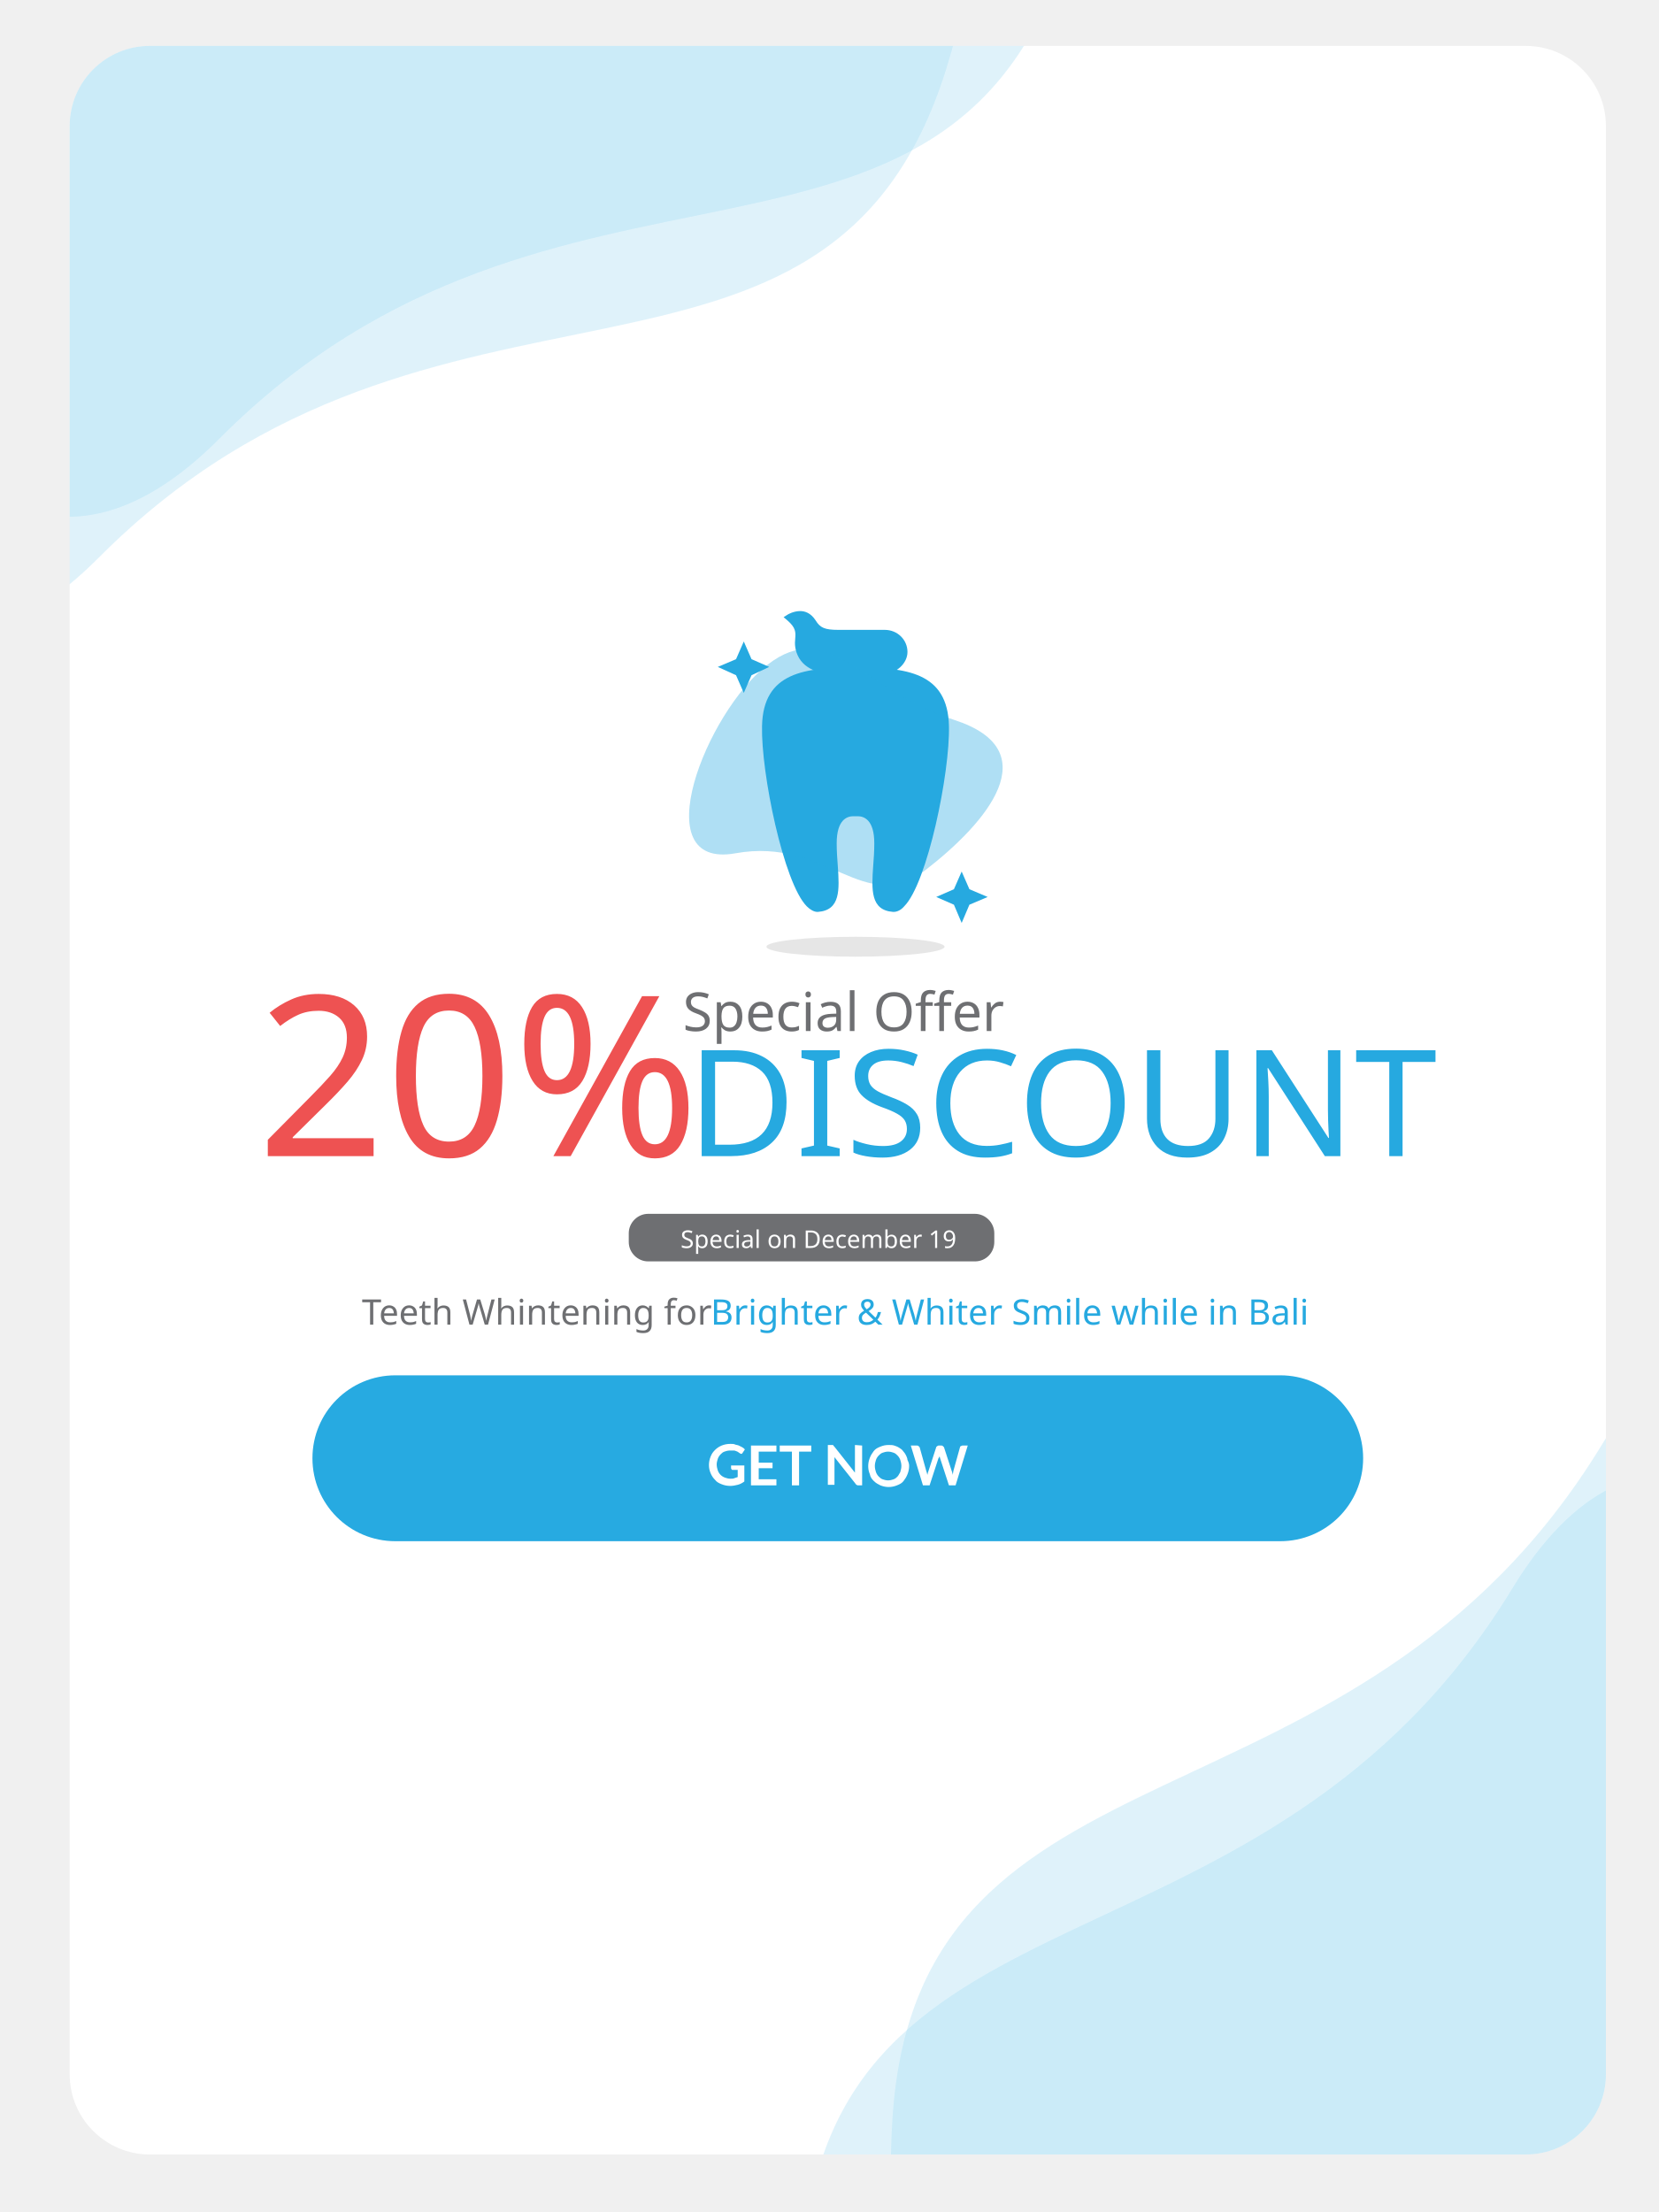
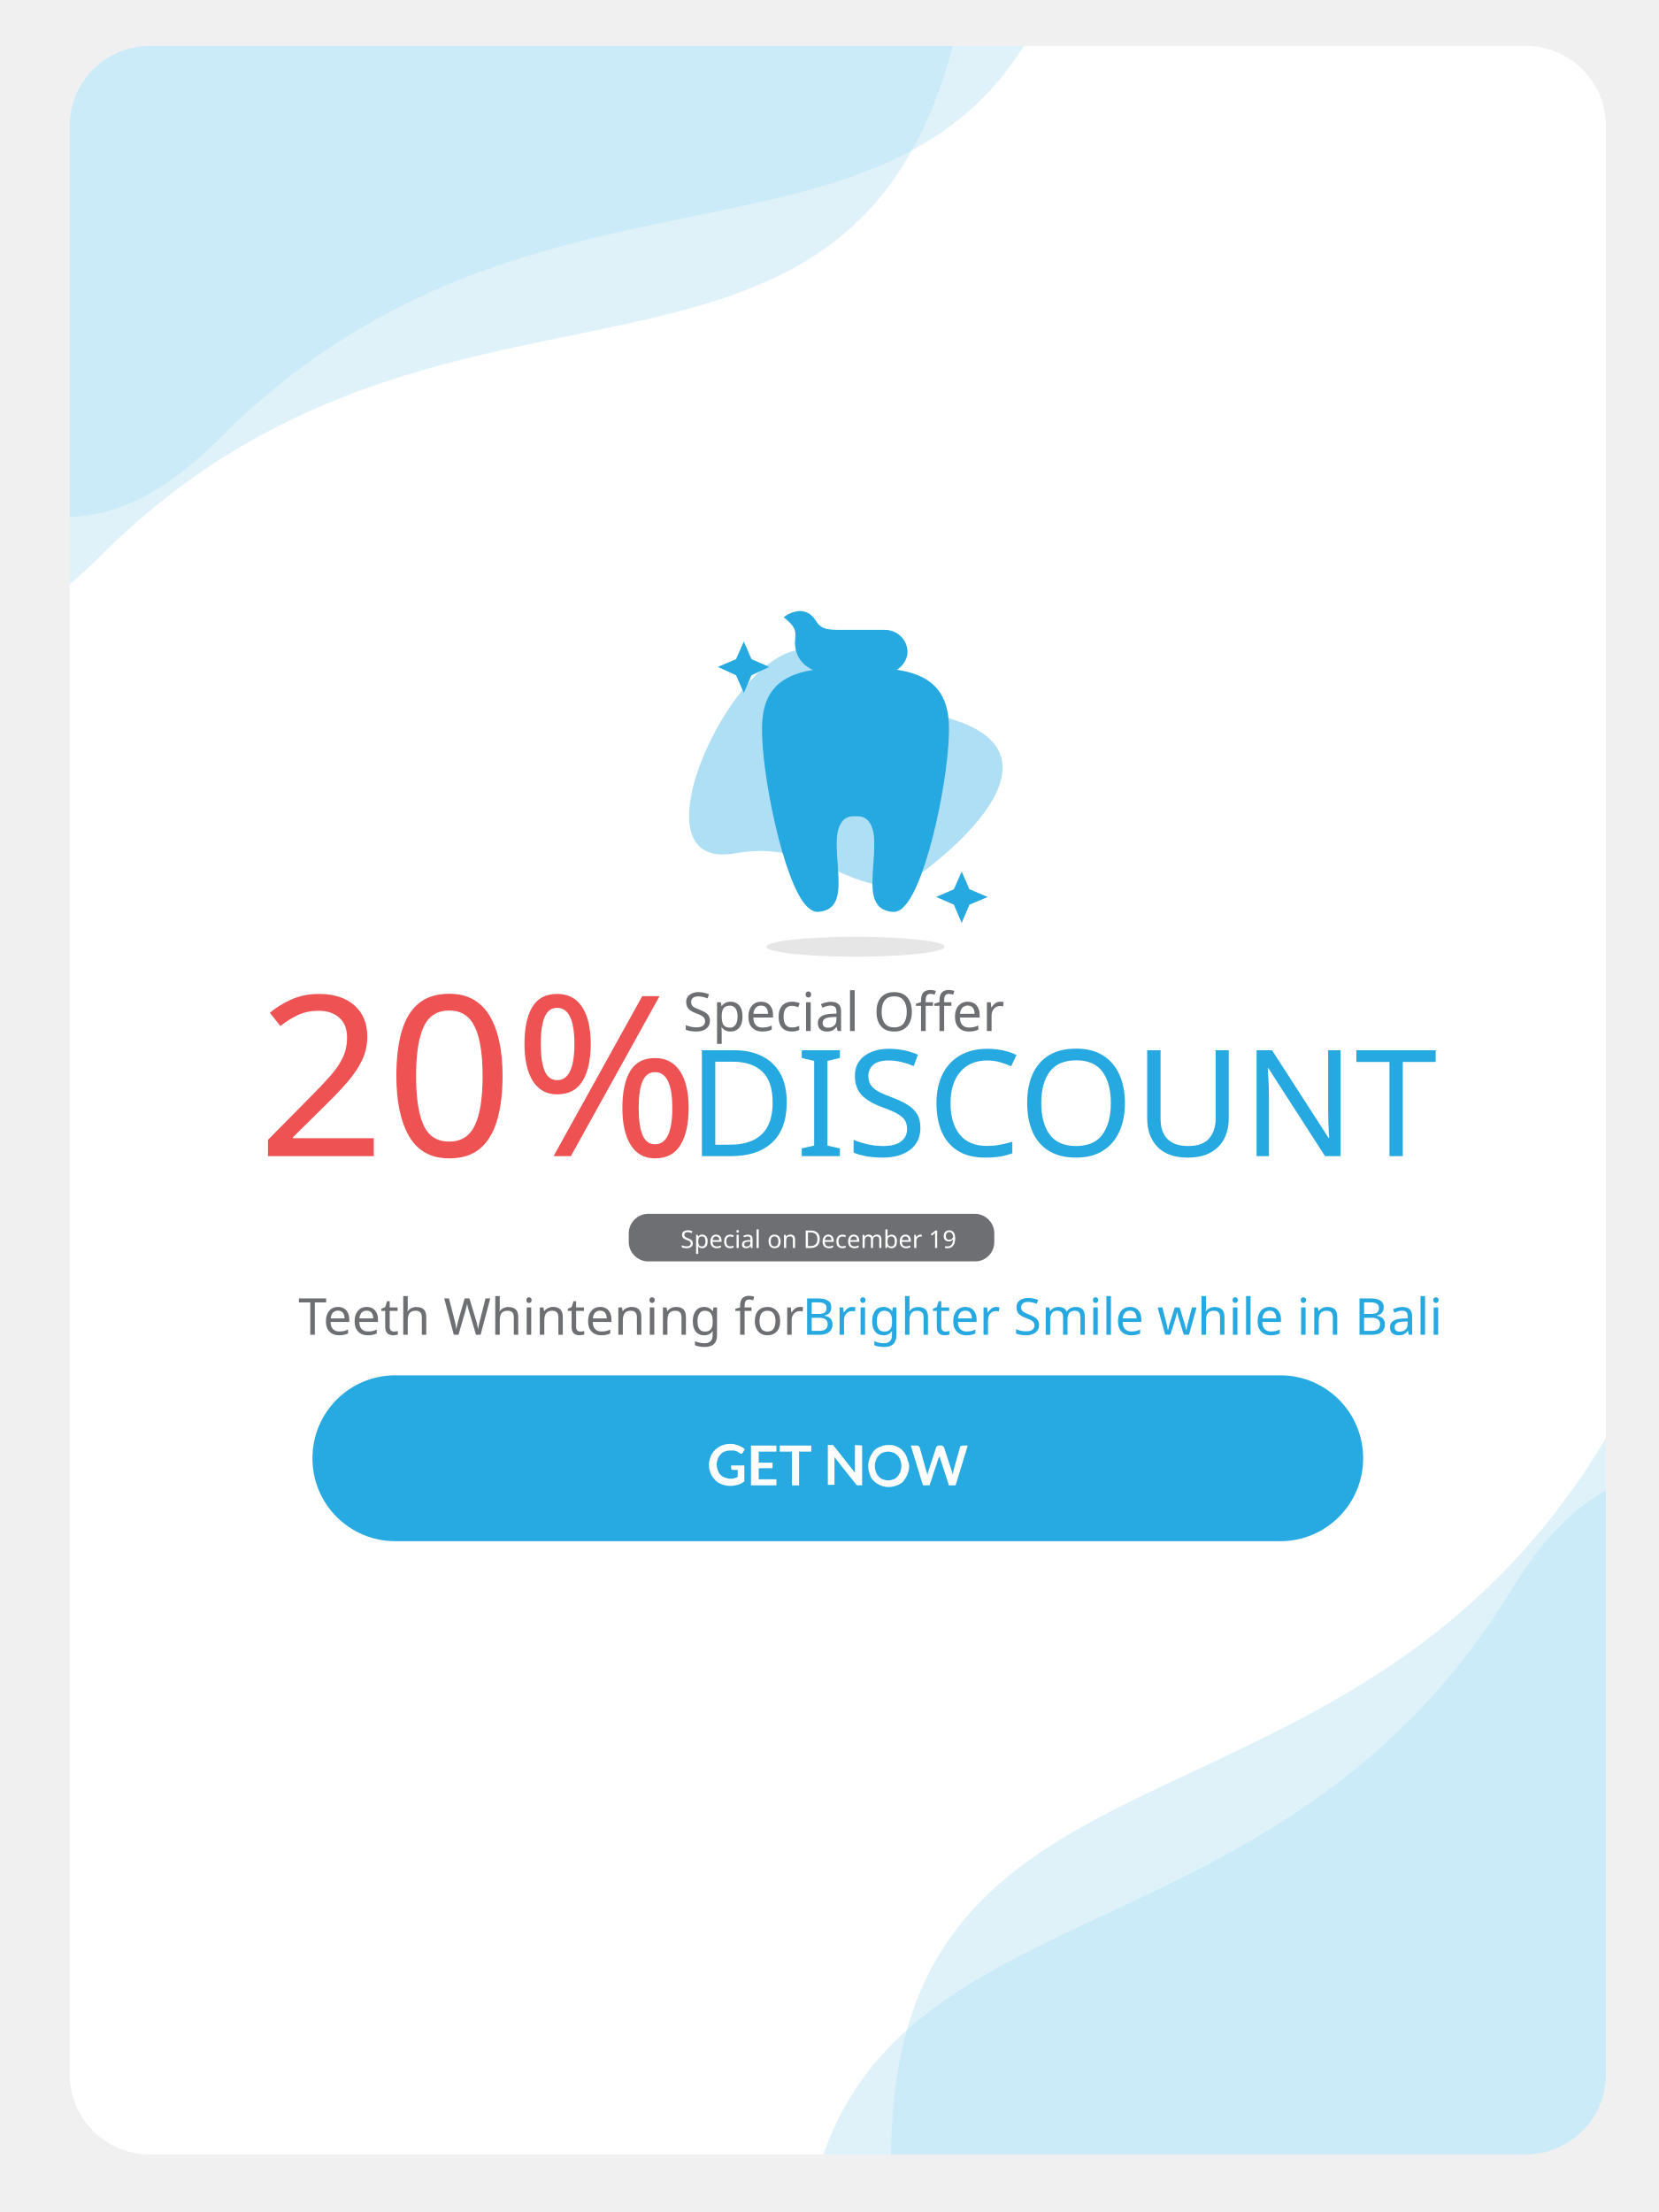
<svg xmlns="http://www.w3.org/2000/svg" xmlns:xlink="http://www.w3.org/1999/xlink" version="1.1" id="Layer_1" x="0px" y="0px" viewBox="-147 220.9 300 400" style="enable-background:new -147 220.9 300 400;" xml:space="preserve">
  <style type="text/css">
	.st0{fill:#FFFFFF;}
	.st1{opacity:0.4;clip-path:url(#SVGID_2_);}
	.st2{opacity:0.37;}
	.st3{fill:#27AAE1;}
	.st4{opacity:0.4;clip-path:url(#SVGID_4_);}
	.st5{fill:#6E6F72;}
	.st6{fill:#EE5252;}
	.st7{font-family:'Biko';}
	.st8{font-size:40.494px;}
	.st9{font-size:26.806px;}
	.st10{fill:#26A9E0;}
	.st11{font-size:9.704px;}
	.st12{font-family:'Lato-Bold';}
- 	.st13{font-size:6.371px;}
+ 	.st13{font-size:9.202px;}
	.st14{font-size:4.416px;}
	.st15{fill:#E6E6E6;}
</style>
  <g id="XMLID_7_">
    <g id="XMLID_8_">
      <path id="XMLID_557_" class="st0" d="M143.4,243.7V596c0,8-6.5,14.5-14.5,14.5h-248.8c-8,0-14.5-6.5-14.5-14.5V243.7    c0-8,6.5-14.5,14.5-14.5h248.8C136.9,229.2,143.4,235.7,143.4,243.7z" />
    </g>
  </g>
  <g id="XMLID_218_">
    <g>
      <defs>
        <path id="SVGID_1_" d="M143.4,243.7V596c0,8-6.5,14.5-14.5,14.5h-248.8c-8,0-14.5-6.5-14.5-14.5V243.7c0-8,6.5-14.5,14.5-14.5     h248.8C136.9,229.2,143.4,235.7,143.4,243.7z" />
      </defs>
      <clipPath id="SVGID_2_">
        <use xlink:href="#SVGID_1_" style="overflow:visible;" />
      </clipPath>
      <g id="XMLID_230_" class="st1">
        <g id="XMLID_236_" class="st2">
          <g id="XMLID_6_">
            <path id="XMLID_279_" class="st3" d="M-1.8,629.8c4.7-71.6,83.5-48.1,128.3-121.7s115.9,66,111.1,137.6       c-4.7,71.6-63.4,147.8-128.3,121.7S-6.6,701.4-1.8,629.8z" />
          </g>
        </g>
        <g id="XMLID_231_" class="st2">
          <g id="XMLID_5_">
            <path id="XMLID_278_" class="st3" d="M14.4,603.8c4.7-71.6,83.5-48.1,128.3-121.7s115.9,66,111.1,137.6       c-4.7,71.6-63.4,147.8-128.3,121.7S9.7,675.4,14.4,603.8z" />
          </g>
        </g>
      </g>
    </g>
    <g>
      <defs>
        <path id="SVGID_3_" d="M143.4,243.7V596c0,8-6.5,14.5-14.5,14.5h-248.8c-8,0-14.5-6.5-14.5-14.5V243.7c0-8,6.5-14.5,14.5-14.5     h248.8C136.9,229.2,143.4,235.7,143.4,243.7z" />
      </defs>
      <clipPath id="SVGID_4_">
        <use xlink:href="#SVGID_3_" style="overflow:visible;" />
      </clipPath>
      <g id="XMLID_223_" class="st4">
        <g id="XMLID_227_" class="st2">
          <g id="XMLID_4_">
            <path id="XMLID_277_" class="st3" d="M45.9,211.9c-21.4,68.5-92.4,27.2-153.2,88.3s-97.2-91.2-75.8-159.7S-86.9,11.6-29.9,52.2       S67.3,143.4,45.9,211.9z" />
          </g>
        </g>
        <g id="XMLID_224_" class="st2">
          <g id="XMLID_3_">
            <path id="XMLID_276_" class="st3" d="M24.1,233.4c-21.4,68.5-92.4,27.2-153.2,88.3S-226.3,230.5-205,162s96.2-128.9,153.2-88.3       S45.4,164.9,24.1,233.4z" />
          </g>
        </g>
      </g>
    </g>
  </g>
  <g id="XMLID_271_">
    <path id="XMLID_273_" class="st3" d="M84.5,499.6h-160c-8.3,0-15-6.7-15-15l0,0c0-8.3,6.7-15,15-15h160c8.3,0,15,6.7,15,15l0,0   C99.5,492.9,92.8,499.6,84.5,499.6z" />
  </g>
  <g id="XMLID_265_">
    <path id="XMLID_212_" class="st0" d="M50.4,421.8v-3.9l-0.5-0.1c-0.1,0-0.1,0-0.2-0.1l-0.1-0.1v-0.3h0.7v-0.4c0-0.3,0-0.5,0.1-0.7   c0.1-0.2,0.2-0.4,0.3-0.5s0.3-0.2,0.5-0.3s0.4-0.1,0.6-0.1c0.2,0,0.4,0,0.6,0.1v0.4c0,0.1,0,0.1-0.1,0.1s-0.2,0-0.3,0   s-0.3,0-0.4,0.1c-0.1,0-0.2,0.1-0.3,0.2c-0.1,0.1-0.1,0.2-0.2,0.3c0,0.1-0.1,0.3-0.1,0.5v0.4h1.3v0.6H51v3.9h-0.6V421.8z" />
    <path id="XMLID_221_" class="st0" d="M55.1,417.1c0.3,0,0.6,0.1,0.9,0.2c0.3,0.1,0.5,0.3,0.7,0.5c0.2,0.2,0.3,0.5,0.4,0.7   c0.1,0.2,0.2,0.6,0.2,1s0,0.7-0.2,1c-0.1,0.3-0.2,0.5-0.4,0.7c-0.2,0.2-0.4,0.4-0.7,0.5s-0.6,0.2-0.9,0.2c-0.3,0-0.6-0.1-0.9-0.2   c-0.3-0.1-0.5-0.3-0.7-0.5c-0.2-0.2-0.3-0.5-0.4-0.7c-0.1-0.3-0.2-0.6-0.2-1s0-0.7,0.2-1c0.2-0.3,0.2-0.5,0.4-0.7   c0.2-0.2,0.4-0.4,0.7-0.5C54.4,417.2,54.7,417.1,55.1,417.1z M55.1,421.2c0.5,0,0.8-0.2,1-0.5c0.2-0.3,0.3-0.7,0.3-1.3   c0-0.5-0.1-1-0.3-1.3c-0.2-0.3-0.6-0.5-1-0.5c-0.2,0-0.4,0-0.6,0.1s-0.3,0.2-0.4,0.3c-0.1,0.1-0.2,0.3-0.3,0.5   c-0.1,0.2-0.1,0.5-0.1,0.7c0,0.5,0.1,1,0.3,1.3C54.3,421.1,54.6,421.2,55.1,421.2z" />
    <path id="XMLID_226_" class="st0" d="M59,418.1c0.1-0.3,0.3-0.6,0.5-0.7c0.2-0.2,0.5-0.3,0.8-0.3c0.1,0,0.2,0,0.3,0   s0.2,0.1,0.2,0.1l-0.1,0.6c0,0.1-0.1,0.1-0.1,0.1s-0.1,0-0.2,0c-0.1,0-0.2,0-0.3,0s-0.3,0-0.4,0.1c-0.1,0-0.2,0.1-0.3,0.2   c-0.1,0.1-0.2,0.2-0.2,0.3c-0.1,0.1-0.1,0.3-0.2,0.4v2.9h-0.8v-4.6h0.5c0.1,0,0.1,0,0.2,0s0.1,0.1,0.1,0.2V418.1z" />
    <path id="XMLID_229_" class="st0" d="M67.5,421c0.1,0,0.2,0,0.2,0.1s0.1,0.1,0.1,0.2v0.5h-4.3v-0.3c0-0.1,0-0.1,0-0.2   s0.1-0.1,0.1-0.2l2.1-2.1c0.2-0.2,0.3-0.3,0.5-0.5c0.1-0.2,0.3-0.3,0.4-0.5c0.1-0.2,0.2-0.3,0.2-0.5c0.1-0.2,0.1-0.3,0.1-0.5   c0-0.2,0-0.4-0.1-0.5s-0.1-0.3-0.2-0.4c-0.1-0.1-0.2-0.2-0.4-0.2c-0.1,0-0.3-0.1-0.5-0.1s-0.3,0-0.5,0.1c-0.1,0-0.3,0.1-0.4,0.2   c-0.1,0.1-0.2,0.2-0.3,0.3s-0.1,0.2-0.2,0.4c0,0.1-0.1,0.2-0.1,0.2c-0.1,0-0.1,0-0.3,0l-0.4-0.1c0-0.3,0.1-0.6,0.2-0.8   c0.1-0.2,0.3-0.4,0.5-0.6c0.2-0.2,0.4-0.3,0.6-0.3c0.2-0.1,0.5-0.1,0.8-0.1s0.5,0,0.8,0.1c0.2,0.1,0.4,0.2,0.6,0.4   c0.2,0.2,0.3,0.3,0.4,0.6c0.1,0.2,0.1,0.5,0.1,0.8c0,0.2,0,0.5-0.1,0.7c-0.1,0.2-0.2,0.4-0.3,0.6c-0.1,0.2-0.3,0.4-0.4,0.5   c-0.2,0.2-0.3,0.4-0.5,0.5l-1.7,1.7c0.1,0,0.2-0.1,0.4-0.1s0.2,0,0.4,0h2.2V421z" />
    <path id="XMLID_233_" class="st0" d="M72,417.9c0.2-0.2,0.4-0.4,0.7-0.6c0.3-0.1,0.5-0.2,0.9-0.2c0.3,0,0.5,0.1,0.7,0.2   c0.2,0.1,0.4,0.2,0.5,0.4c0.2,0.2,0.3,0.4,0.3,0.7c0.1,0.3,0.1,0.6,0.1,1c0,0.3,0,0.7-0.1,0.9c-0.1,0.3-0.2,0.5-0.4,0.8   c-0.2,0.2-0.4,0.4-0.6,0.5s-0.5,0.2-0.8,0.2s-0.5,0-0.7-0.1s-0.4-0.2-0.5-0.4v2h-0.8v-6.1h0.5c0.1,0,0.2,0.1,0.2,0.2L72,417.9z    M72,420.7c0.1,0.2,0.3,0.3,0.5,0.4c0.2,0.1,0.4,0.1,0.6,0.1c0.4,0,0.8-0.2,1-0.5c0.2-0.3,0.3-0.7,0.3-1.3c0-0.3,0-0.6-0.1-0.8   c-0.1-0.2-0.1-0.4-0.2-0.5c-0.1-0.1-0.2-0.2-0.4-0.3c-0.1-0.1-0.3-0.1-0.5-0.1c-0.3,0-0.5,0.1-0.7,0.2c-0.2,0.1-0.4,0.3-0.5,0.5   L72,420.7L72,420.7z" />
    <path id="XMLID_237_" class="st0" d="M76.1,417.9c0.3-0.2,0.5-0.4,0.8-0.5s0.6-0.2,1-0.2c0.3,0,0.5,0,0.7,0.1s0.4,0.2,0.5,0.4   c0.1,0.1,0.2,0.3,0.3,0.5c0.1,0.2,0.1,0.4,0.1,0.7v2.9h-0.4c-0.1,0-0.1,0-0.2,0s-0.1-0.1-0.1-0.2l-0.1-0.4   c-0.1,0.1-0.2,0.2-0.4,0.3c-0.1,0.1-0.2,0.2-0.4,0.2c-0.1,0.1-0.3,0.1-0.4,0.1c-0.1,0-0.3,0-0.5,0s-0.3,0-0.5-0.1s-0.3-0.1-0.4-0.2   c-0.1-0.1-0.2-0.2-0.3-0.4c-0.1-0.2-0.1-0.3-0.1-0.5c0-0.2,0-0.4,0.1-0.5c0.1-0.2,0.3-0.3,0.5-0.4c0.2-0.1,0.5-0.2,0.9-0.3   s0.8-0.1,1.3-0.1v-0.4c0-0.4-0.1-0.6-0.2-0.8c-0.1-0.2-0.4-0.3-0.7-0.3c-0.2,0-0.4,0-0.5,0.1s-0.2,0.1-0.3,0.2   c-0.1,0.1-0.2,0.1-0.3,0.2c-0.1,0-0.1,0.1-0.2,0.1c-0.1,0-0.1,0-0.1,0l-0.1-0.1L76.1,417.9z M78.7,419.7c-0.4,0-0.7,0-0.9,0.1   c-0.3,0-0.5,0.1-0.6,0.2c-0.2,0.1-0.3,0.2-0.4,0.3c-0.1,0.1-0.1,0.2-0.1,0.3s0,0.2,0.1,0.3c0,0.1,0.1,0.2,0.2,0.2   c0.1,0.1,0.1,0.1,0.2,0.1s0.2,0,0.3,0s0.3,0,0.4,0c0.1,0,0.2-0.1,0.3-0.1c0.1-0.1,0.2-0.1,0.3-0.2c0.1-0.1,0.2-0.2,0.3-0.3v-0.9   H78.7z" />
    <path id="XMLID_240_" class="st0" d="M84.5,421.8h-0.8c-0.1,0-0.1,0-0.2-0.1l-0.1-0.1l-1.1-1.8v0.1c0,0,0,0.1-0.1,0.1l-1.1,1.6   l-0.1,0.1l-0.1,0.1h-0.7l1.6-2.3l-1.5-2.2h0.8c0.1,0,0.1,0,0.1,0l0.1,0.1l1.1,1.7c0-0.1,0.1-0.2,0.1-0.3l1-1.4l0.1-0.1h0.1h0.7   l-1.5,2.2L84.5,421.8z" />
  </g>
  <g id="XMLID_263_">
    <path id="XMLID_199_" class="st0" d="M-12.4,485.9v2.9c-0.4,0.3-0.8,0.5-1.2,0.6s-0.9,0.2-1.3,0.2c-0.6,0-1.1-0.1-1.6-0.3   c-0.5-0.2-0.9-0.4-1.2-0.8c-0.3-0.3-0.6-0.7-0.8-1.2s-0.3-0.9-0.3-1.5c0-0.5,0.1-1,0.3-1.5s0.4-0.8,0.8-1.2   c0.3-0.3,0.7-0.6,1.2-0.8s1-0.3,1.6-0.3c0.3,0,0.6,0,0.8,0.1s0.5,0.1,0.7,0.2s0.4,0.2,0.6,0.3c0.2,0.1,0.3,0.2,0.5,0.4l-0.4,0.6   c-0.1,0.1-0.1,0.2-0.2,0.2c-0.1,0-0.2,0-0.3-0.1s-0.2-0.1-0.3-0.2s-0.2-0.1-0.4-0.2s-0.3-0.1-0.5-0.1s-0.4,0-0.6,0   c-0.4,0-0.7,0.1-1,0.2s-0.5,0.3-0.7,0.5s-0.4,0.5-0.5,0.8s-0.2,0.7-0.2,1c0,0.4,0.1,0.8,0.2,1.1c0.1,0.3,0.3,0.6,0.5,0.8   c0.2,0.2,0.5,0.4,0.8,0.5s0.6,0.2,1,0.2c0.3,0,0.5,0,0.7-0.1s0.4-0.1,0.6-0.2v-1.3h-0.9c-0.1,0-0.2,0-0.2-0.1c0,0-0.1-0.1-0.1-0.2   v-0.5H-12.4z" />
    <path id="XMLID_201_" class="st0" d="M-9.8,483.4v2h2.5v1h-2.5v2h3.2v1.1h-4.6v-7.2h4.6v1.1H-9.8z" />
    <path id="XMLID_203_" class="st0" d="M-0.3,483.4h-2.2v6.1h-1.3v-6.1H-6v-1.1h5.7V483.4z" />
    <path id="XMLID_205_" class="st0" d="M8.9,482.3v7.2H8.2c-0.1,0-0.2,0-0.3-0.1c-0.1,0-0.1-0.1-0.2-0.2l-3.8-4.8c0,0.2,0,0.4,0,0.6   v4.4H2.7v-7.2h0.7c0.1,0,0.1,0,0.1,0h0.1c0,0,0.1,0,0.1,0.1s0.1,0.1,0.1,0.1l3.8,4.8c0-0.1,0-0.2,0-0.3c0-0.1,0-0.2,0-0.3v-4.4   L8.9,482.3L8.9,482.3z" />
    <path id="XMLID_207_" class="st0" d="M17.4,486c0,0.5-0.1,1-0.3,1.5s-0.4,0.8-0.7,1.2s-0.7,0.6-1.2,0.8c-0.5,0.2-1,0.3-1.5,0.3   s-1-0.1-1.5-0.3c-0.4-0.2-0.8-0.4-1.2-0.8s-0.6-0.7-0.7-1.2c-0.2-0.5-0.3-0.9-0.3-1.5c0-0.5,0.1-1,0.3-1.5s0.4-0.8,0.7-1.2   s0.7-0.6,1.2-0.8c0.5-0.2,0.9-0.3,1.5-0.3c0.4,0,0.7,0,1,0.1s0.6,0.2,0.9,0.4c0.3,0.2,0.5,0.3,0.7,0.6c0.2,0.2,0.4,0.5,0.5,0.7   s0.3,0.6,0.3,0.9C17.3,485.3,17.4,485.6,17.4,486z M16,486c0-0.4-0.1-0.8-0.2-1.1c-0.1-0.3-0.3-0.6-0.5-0.8   c-0.2-0.2-0.4-0.4-0.7-0.5s-0.6-0.2-1-0.2s-0.7,0.1-1,0.2s-0.5,0.3-0.7,0.5s-0.4,0.5-0.5,0.8s-0.2,0.7-0.2,1.1s0.1,0.8,0.2,1.1   c0.1,0.3,0.3,0.6,0.5,0.8c0.2,0.2,0.4,0.4,0.7,0.5s0.6,0.2,1,0.2s0.7-0.1,1-0.2s0.5-0.3,0.7-0.5s0.3-0.5,0.5-0.8   C15.9,486.7,16,486.4,16,486z" />
    <path id="XMLID_210_" class="st0" d="M28,482.3l-2.2,7.2h-1.2l-1.6-4.9c0-0.1-0.1-0.3-0.1-0.4c0,0.1,0,0.2-0.1,0.2   c0,0.1,0,0.1-0.1,0.2l-1.6,4.9h-1.2l-2.2-7.2h1.1c0.1,0,0.2,0,0.3,0.1s0.1,0.1,0.2,0.2l1.2,4.3c0,0.1,0.1,0.2,0.1,0.3   c0,0.1,0.1,0.3,0.1,0.4c0-0.1,0.1-0.3,0.1-0.4s0.1-0.2,0.1-0.3l1.4-4.3c0-0.1,0.1-0.1,0.2-0.2s0.2-0.1,0.3-0.1h0.4   c0.1,0,0.2,0,0.3,0.1s0.1,0.1,0.2,0.2l1.4,4.3c0.1,0.2,0.1,0.4,0.2,0.7c0-0.3,0.1-0.5,0.1-0.7l1.2-4.3c0-0.1,0.1-0.2,0.2-0.2   c0.1-0.1,0.2-0.1,0.3-0.1L28,482.3L28,482.3z" />
  </g>
  <g id="XMLID_96_">
    <g id="XMLID_91_">
      <path id="XMLID_92_" class="st5" d="M29.3,449h-59.1c-1.9,0-3.5-1.6-3.5-3.5v-1.6c0-1.9,1.6-3.5,3.5-3.5h59.1    c1.9,0,3.5,1.6,3.5,3.5v1.6C32.8,447.4,31.3,449,29.3,449z" />
    </g>
    <g id="XMLID_93_">
-       <text id="XMLID_48_" transform="matrix(1 0 0 1 -100.5071 429.9631)">
+       <text id="XMLID_48_" transform="matrix(1 0 0 1 -100.4712 429.9631)">
        <tspan x="0" y="0" class="st6 st7 st8">20%</tspan>
        <tspan x="71.6" y="0" class="st6 st7 st9"> </tspan>
        <tspan x="77.8" y="0" class="st10 st7 st9">DISCOUNT</tspan>
      </text>
-       <text id="XMLID_94_" transform="matrix(1 0 0 1 -23.5295 407.3386)" class="st5 st7 st11">Special Offer</text>
+       <text id="XMLID_94_" transform="matrix(1 0 0 1 -23.4937 407.3386)" class="st5 st7 st11">Special Offer</text>
    </g>
-     <text id="XMLID_47_" transform="matrix(1 0 0 1 -81.5637 460.4377)">
+     <text id="XMLID_47_" transform="matrix(1 0 0 1 -93.0352 462.2683)">
      <tspan x="0" y="0" class="st5 st12 st13">Teeth Whintening for</tspan>
-       <tspan x="61.4" y="0" class="st10 st12 st13"> Brighter &amp; Whiter Smile while in Bali</tspan>
+       <tspan x="88.7" y="0" class="st10 st12 st13"> Brighter Smile while in Bali</tspan>
    </text>
    <text id="XMLID_46_" transform="matrix(1 0 0 1 -23.929 446.5735)" class="st0 st12 st14">Special on December 19</text>
    <g id="XMLID_95_">
      <g id="XMLID_49_">
        <g id="XMLID_67_">
          <ellipse id="XMLID_68_" class="st15" cx="7.7" cy="392.1" rx="16.1" ry="1.8" />
        </g>
        <g id="XMLID_65_">
          <path id="XMLID_66_" class="st10" d="M24.6,352.2c-0.2-9.8-7.8-10.6-16.9-10.6c-9.1,0-16.7,0.8-16.9,10.6      c-0.2,8.4,3.9,28.4,8.1,32.6c0.6,0.6,1.3,1,1.9,1c0,0,0.1,0,0.1,0c4.1-0.3,3.9-4,3.6-8.3c-0.1-1.3-0.2-2.7-0.2-4.1      c0-4.3,1.9-4.9,3-4.9c0.1,0,0.2,0,0.3,0c0.1,0,0.2,0,0.2,0c0,0,0,0,0,0c0,0,0.1,0,0.3,0c1.1,0,3,0.6,3,4.9      c0,1.5-0.1,2.8-0.2,4.1c-0.3,4.3-0.5,8,3.6,8.3c0,0,0.1,0,0.1,0c0.6,0,1.3-0.3,1.9-1C20.7,380.6,24.8,360.6,24.6,352.2z" />
        </g>
        <g id="XMLID_63_">
          <path id="XMLID_64_" class="st10" d="M15.6,384c-0.3,0.3-0.6,0.6-1,0.6v0.6l0-0.6c-2.7-0.2-2.7-2.4-2.4-6.9      c0.1-1.3,0.2-2.7,0.2-4.2c0-5.7-3.2-6.2-4.2-6.2c-0.2,0-0.3,0-0.4,0c-0.1,0-0.2,0-0.4,0c-1,0-4.2,0.4-4.2,6.2      c0,1.5,0.1,3,0.2,4.2c0.3,4.5,0.3,6.7-2.4,6.9c-0.4,0-0.7-0.3-1-0.6c-3.8-3.9-7.9-23.6-7.7-31.7c0.2-8.7,6.6-9.4,15.6-9.4      c9.1,0,15.5,0.7,15.6,9.4C23.5,360.4,19.4,380.1,15.6,384z" />
        </g>
        <g id="XMLID_61_">
          <path id="XMLID_62_" class="st10" d="M3.9,342.8c-1.1,0-4.8-0.2-6.4-2.9c-0.8-1.4-0.8-2.6-0.7-3.5c0.1-1.2,0.1-2-1.4-3.3      l-0.7-0.6l0.8-0.5c0,0,1-0.6,2.2-0.6c0.8,0,1.9,0.3,2.8,1.7c0.8,1.3,1.6,1.7,4.1,1.7l8.4,0c2.3,0,4.1,1.8,4.1,4      c0,2.1-2.1,4-4.5,4H4.2C4.2,342.8,4.1,342.8,3.9,342.8z" />
        </g>
        <g id="XMLID_59_">
          <path id="XMLID_60_" class="st10" d="M-3,332.8c1.2,1.3,1.2,2.5,1.1,3.6c0,0.9-0.1,1.7,0.5,2.8c1.2,2.1,4.6,2.2,5.2,2.2      c0.1,0,0.2,0,0.2,0l8.4,0c1.6,0,3.1-1.3,3.1-2.7c0-1.5-1.2-2.7-2.8-2.7H4.6c-2.6,0-4.1-0.4-5.3-2.3c-0.4-0.7-0.9-1-1.6-1      C-2.6,332.7-2.8,332.8-3,332.8z" />
        </g>
        <g id="XMLID_55_">
          <g id="XMLID_57_">
            <path id="XMLID_58_" class="st10" d="M5.2,340.2H4.3c-0.4,0-0.7-0.3-0.7-0.7c0-0.4,0.3-0.7,0.7-0.7h0.9c0.4,0,0.7,0.3,0.7,0.7       C5.9,339.9,5.6,340.2,5.2,340.2z" />
          </g>
        </g>
        <g id="XMLID_52_">
          <polygon id="XMLID_54_" class="st10" points="26.9,378.5 28.3,381.7 31.6,383.1 28.3,384.5 26.9,387.8 25.5,384.5 22.3,383.1       25.5,381.7     " />
        </g>
        <g id="XMLID_50_">
          <polygon id="XMLID_51_" class="st10" points="-12.5,336.9 -11.1,340.1 -7.9,341.5 -11.1,343 -12.5,346.2 -13.9,343 -17.2,341.5       -13.9,340.1     " />
        </g>
      </g>
      <g id="XMLID_73_" class="st2">
        <g id="XMLID_74_">
          <path id="XMLID_75_" class="st10" d="M20.4,378.2c-11.1,8.6-17.8-6-34.4-3c-16.6,3-5.3-25.5,5.8-34.1c11.1-8.6,16.9,4.5,33.8,10      S31.5,369.6,20.4,378.2z" />
        </g>
      </g>
    </g>
  </g>
</svg>
